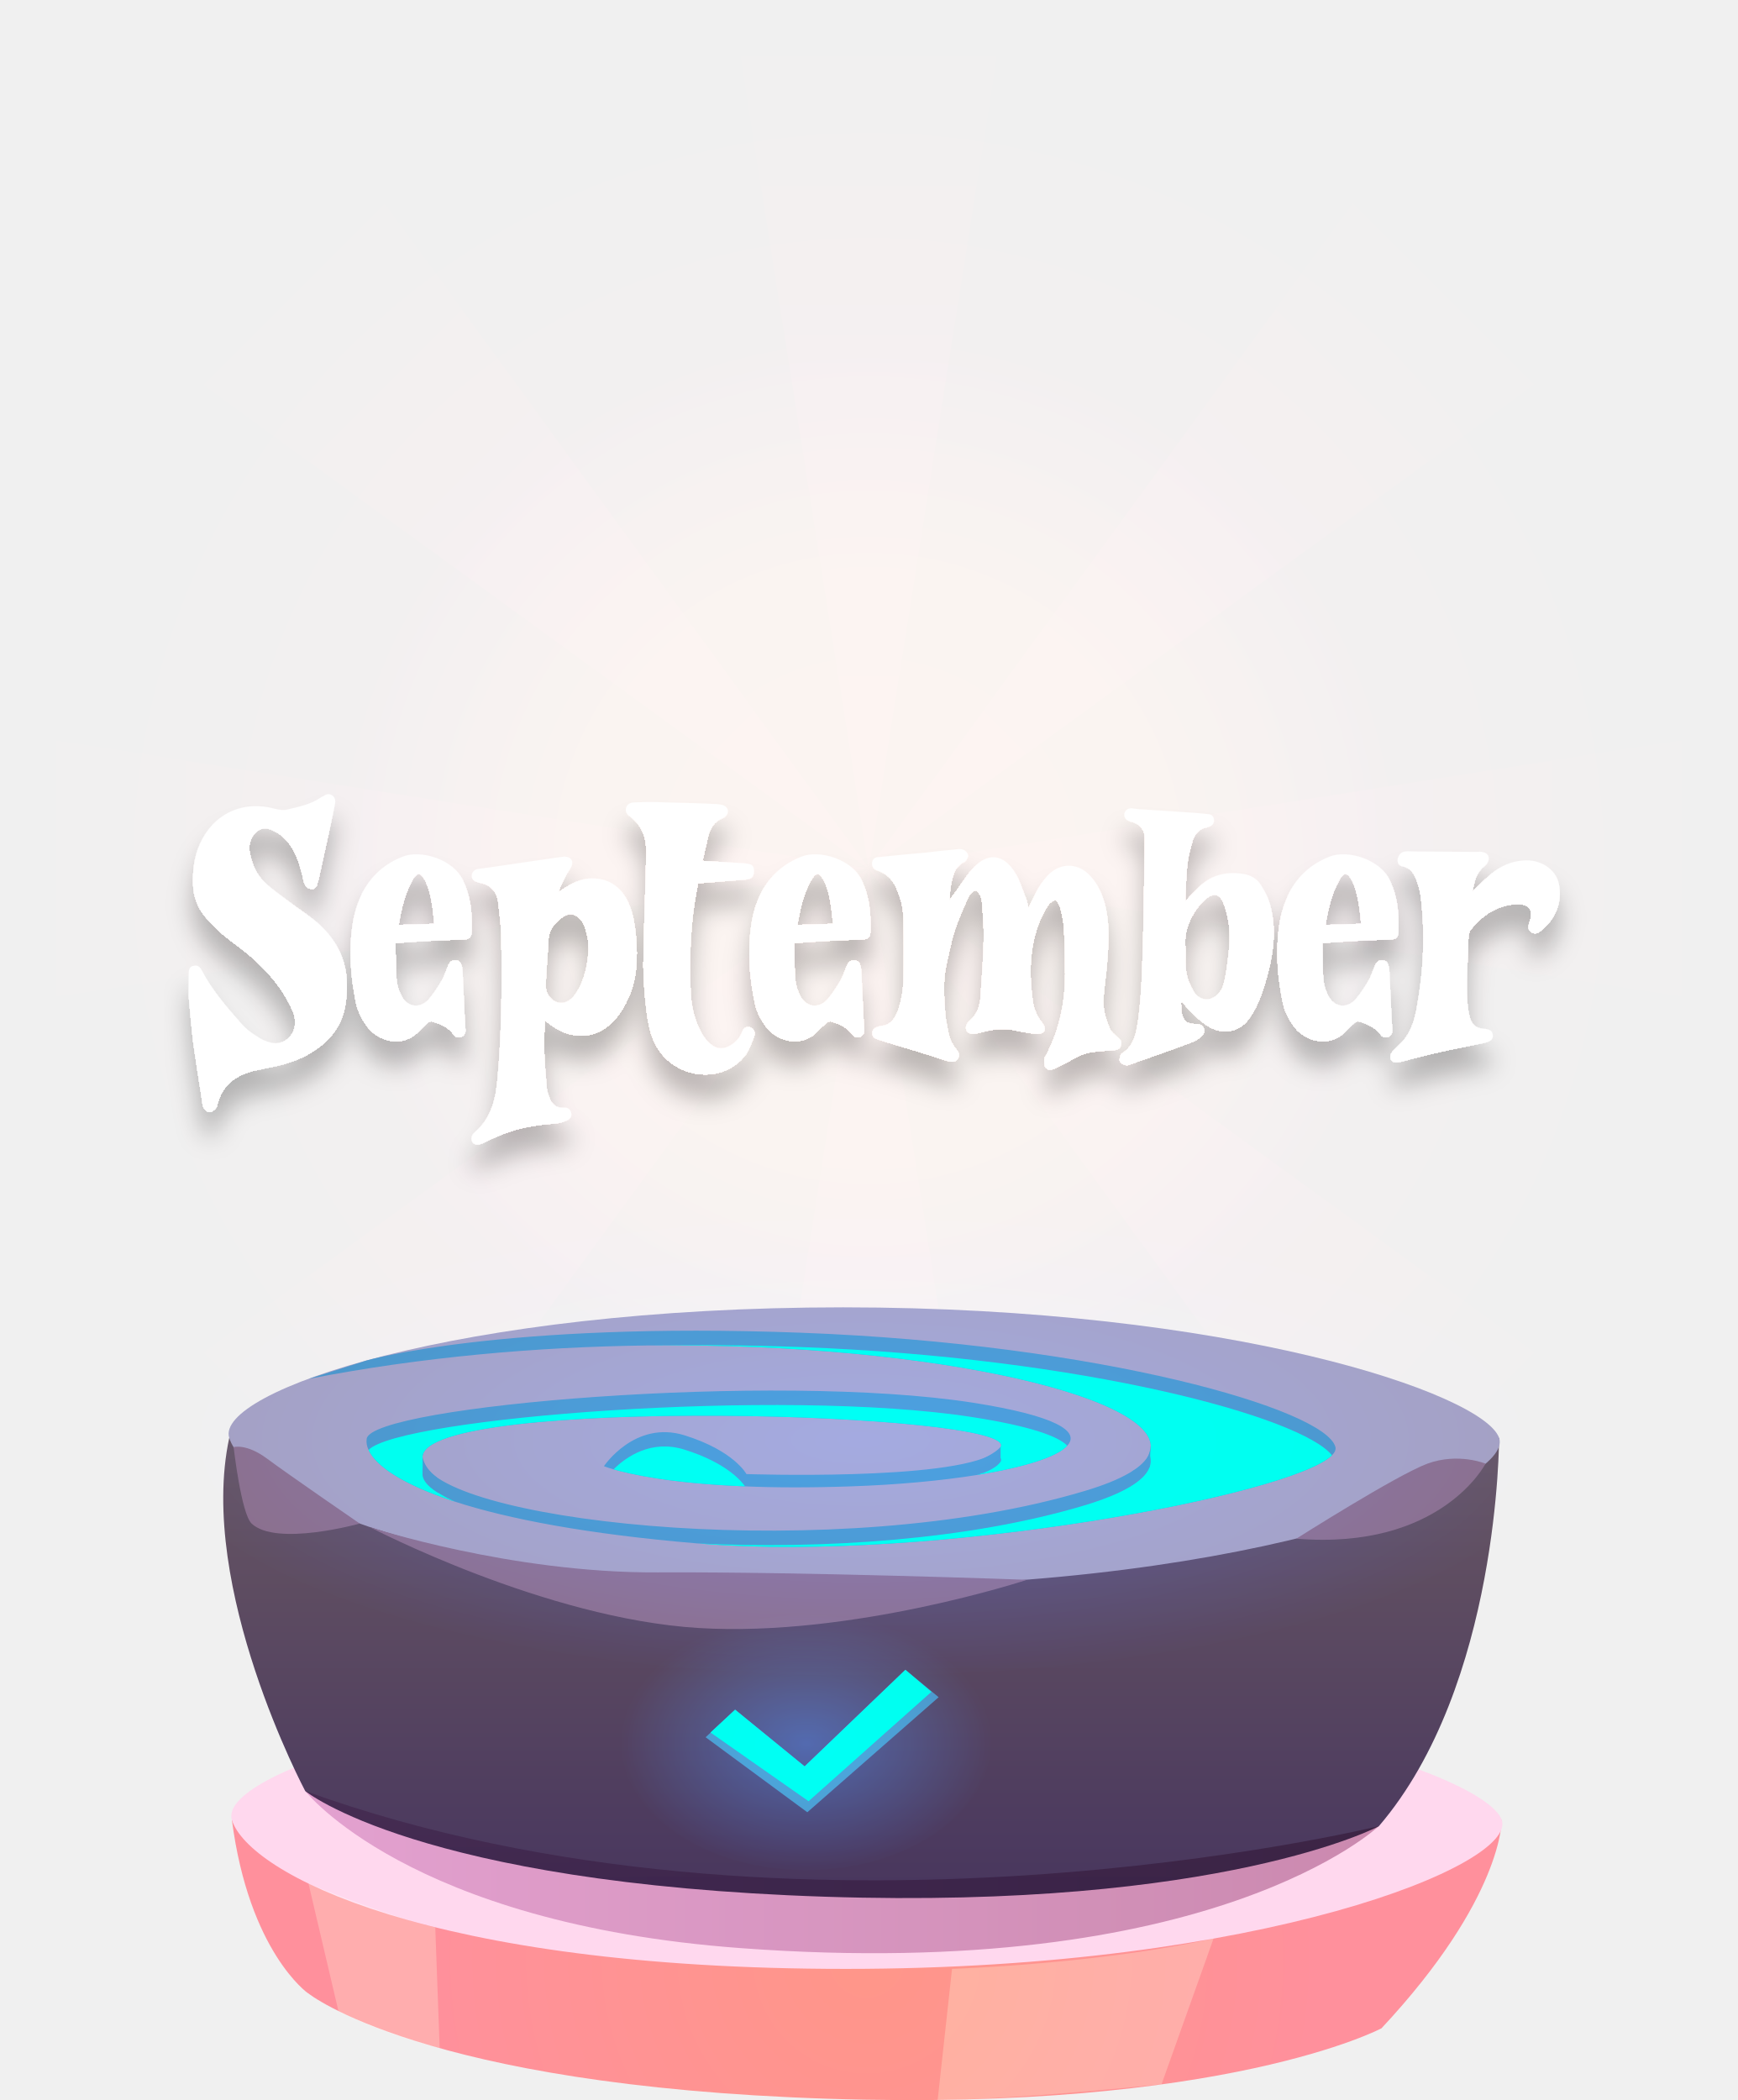
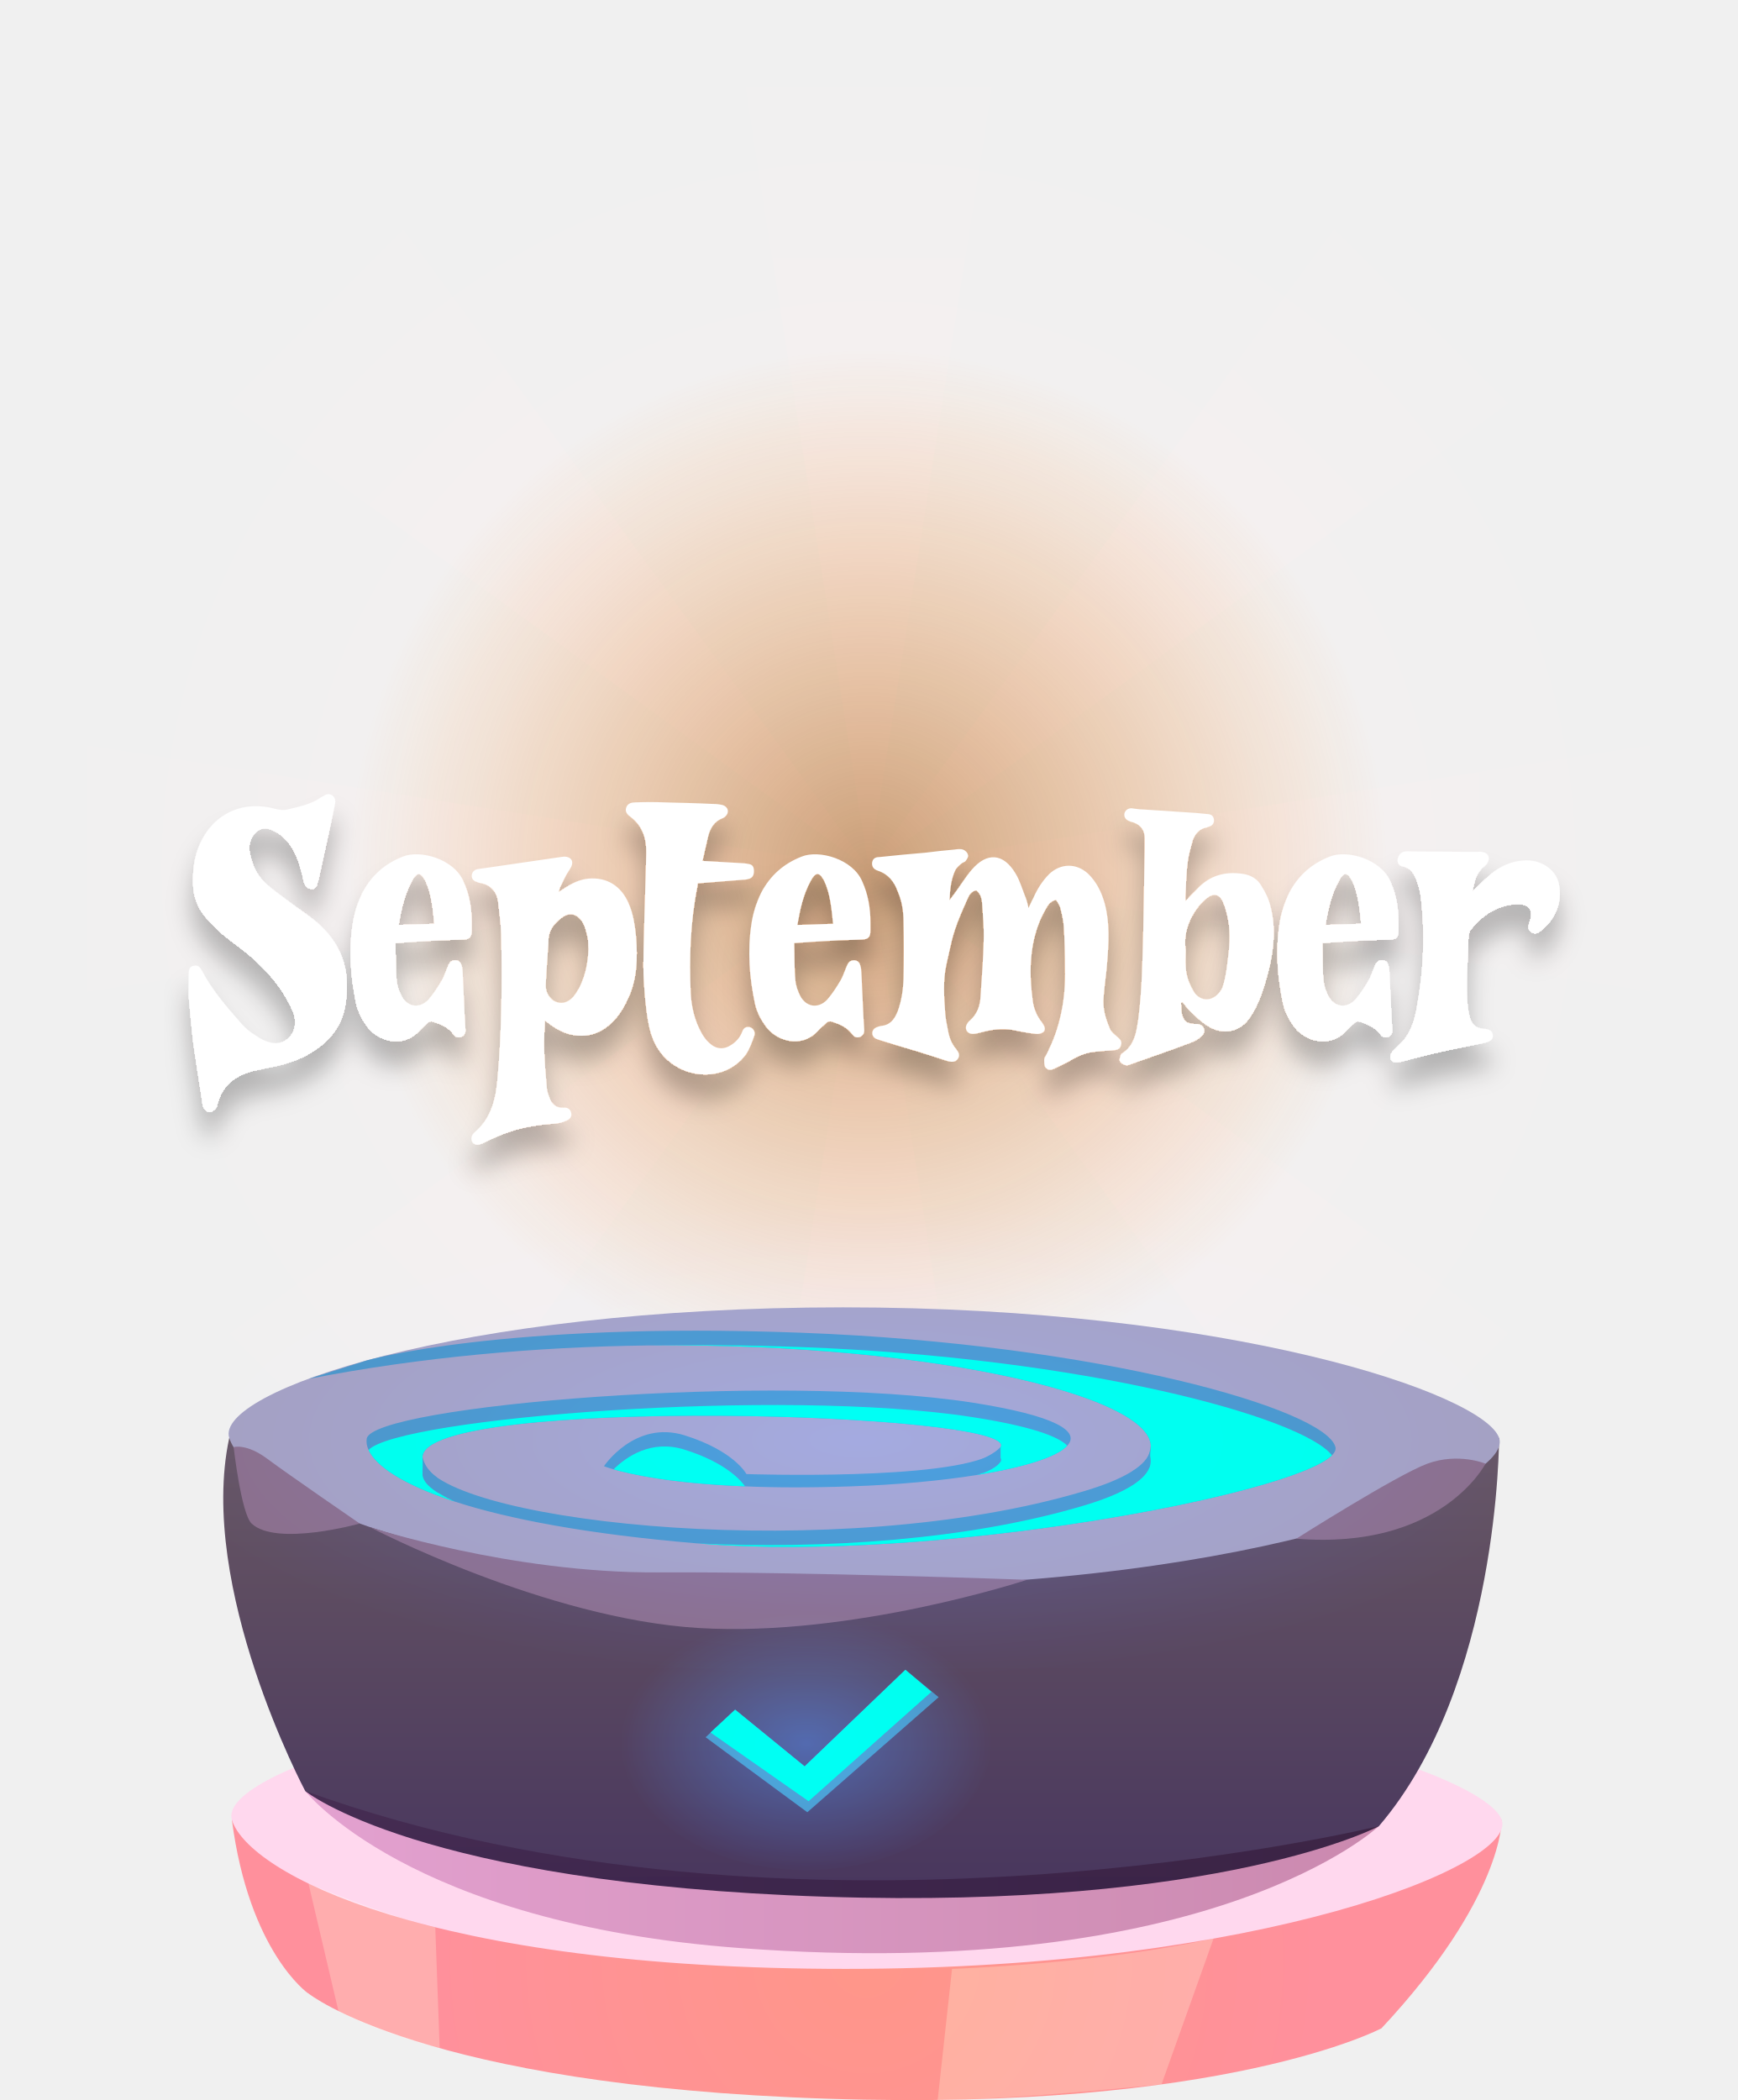
<svg xmlns="http://www.w3.org/2000/svg" width="283" height="342" viewBox="0 0 283 342" fill="none">
-   <g clip-path="url(#clip0_6238_9959)">
-     <path style="mix-blend-mode:screen" opacity="0.5" d="M141.462 270.116C212.556 270.116 270.189 212.504 270.189 141.436C270.189 70.368 212.556 12.756 141.462 12.756C70.368 12.756 12.734 70.368 12.734 141.436C12.734 212.504 70.368 270.116 141.462 270.116Z" fill="url(#paint0_radial_6238_9959)" />
-     <path style="mix-blend-mode:screen" opacity="0.5" fill-rule="evenodd" clip-rule="evenodd" d="M163.823 0H145.209H137.738H119.125L141.461 141.435L141.487 140.511V141.435L163.823 0Z" fill="url(#paint1_linear_6238_9959)" />
-     <path style="mix-blend-mode:screen" opacity="0.5" fill-rule="evenodd" clip-rule="evenodd" d="M57.227 25.639L44.082 38.804L38.768 44.091L25.623 57.257L141.462 141.486L140.82 140.819L141.488 141.435L57.227 25.639Z" fill="url(#paint2_linear_6238_9959)" />
-     <path style="mix-blend-mode:screen" opacity="0.5" fill-rule="evenodd" clip-rule="evenodd" d="M0 119.107V137.74V145.208V163.814L141.487 141.487L140.563 141.461L141.487 141.435L0 119.107Z" fill="url(#paint3_linear_6238_9959)" />
-     <path style="mix-blend-mode:screen" opacity="0.5" fill-rule="evenodd" clip-rule="evenodd" d="M25.648 225.665L38.819 238.831L44.108 244.143L57.278 257.283L141.539 141.487L140.872 142.128L141.488 141.436L25.648 225.665Z" fill="url(#paint4_linear_6238_9959)" />
-     <path style="mix-blend-mode:screen" opacity="0.5" fill-rule="evenodd" clip-rule="evenodd" d="M119.15 282.896H137.789H145.26H163.874L141.538 141.436L141.512 142.385L141.486 141.436L119.15 282.896Z" fill="url(#paint5_linear_6238_9959)" />
-     <path style="mix-blend-mode:screen" opacity="0.5" fill-rule="evenodd" clip-rule="evenodd" d="M225.747 257.258L238.918 244.092L244.232 238.805L257.377 225.64L141.538 141.41L142.18 142.077L141.486 141.436L225.747 257.258Z" fill="url(#paint6_linear_6238_9959)" />
-     <path style="mix-blend-mode:screen" opacity="0.5" fill-rule="evenodd" clip-rule="evenodd" d="M282.999 163.763V145.157V137.689V119.082L141.486 141.41L142.436 141.435H141.486L282.999 163.763Z" fill="url(#paint7_linear_6238_9959)" />
-     <path style="mix-blend-mode:screen" opacity="0.5" fill-rule="evenodd" clip-rule="evenodd" d="M257.352 57.206L244.181 44.066L238.892 38.753L225.722 25.613L141.461 141.41L142.128 140.768L141.487 141.435L257.352 57.206Z" fill="url(#paint8_linear_6238_9959)" />
-     <path style="mix-blend-mode:screen" opacity="0.5" d="M219.308 173.662C237.122 130.671 216.7 81.385 173.693 63.577C130.686 45.77 81.382 66.185 63.568 109.176C45.754 152.167 66.176 201.453 109.183 219.261C152.19 237.068 201.495 216.653 219.308 173.662Z" fill="url(#paint9_radial_6238_9959)" />
-     <path fill-rule="evenodd" clip-rule="evenodd" d="M50.14 324.601C50.14 324.601 40.564 317.903 37.766 296.396H244.566C244.566 296.396 244.823 309.075 224.977 330.324C224.977 330.324 199.458 343.901 134.812 341.796C68.6 339.641 50.166 324.601 50.166 324.601H50.14Z" fill="url(#paint10_radial_6238_9959)" />
-     <path fill-rule="evenodd" clip-rule="evenodd" d="M37.764 296.396C35.428 288.902 74.863 275.146 137.737 275.146C200.612 275.146 241.998 289.159 244.565 296.396C247.133 303.634 205.644 320.649 137.737 320.649C69.831 320.649 40.486 305.071 37.764 296.396Z" fill="#FFD8EE" />
-     <path fill-rule="evenodd" clip-rule="evenodd" d="M49.703 291.673C49.703 291.673 32.091 258.592 37.328 234.186H244.129C244.129 234.186 244.232 274.453 224.54 297.422C224.54 297.422 199.021 310.998 134.375 308.894C68.162 306.738 49.729 291.699 49.729 291.699L49.703 291.673Z" fill="url(#paint11_linear_6238_9959)" />
-     <path fill-rule="evenodd" clip-rule="evenodd" d="M37.329 234.16C34.993 226.666 74.427 212.91 137.302 212.91C200.176 212.91 241.562 226.923 244.13 234.16C246.697 241.397 205.208 258.413 137.302 258.413C69.395 258.413 40.05 242.835 37.329 234.16Z" fill="#A4A0C2" />
-     <path fill-rule="evenodd" clip-rule="evenodd" d="M217.48 235.674C217.582 236.085 217.377 236.547 216.915 237.009C210.419 243.476 152.14 254.46 114.246 251.406C113.989 251.381 113.758 251.355 113.527 251.355C95.53 249.841 82.693 247.351 74.093 244.554C65.595 241.782 61.205 238.754 60.023 236.136C59.715 235.494 59.638 234.879 59.715 234.314C60.486 228.95 126.107 223.407 158.43 228.437C171.96 230.567 175.965 233.108 173.809 235.443C172.166 237.291 166.697 238.985 159.072 240.217C153.27 241.141 146.184 241.808 138.585 242.064C131.884 242.295 126.159 242.27 121.332 242.064C109.214 241.577 102.667 240.088 99.92 239.293C98.842 238.985 98.354 238.779 98.354 238.779C98.354 238.779 103.386 231.234 111.473 233.749C119.561 236.264 121.563 240.063 121.563 240.063C121.563 240.063 154.631 241.192 161.819 236.701C162.333 236.393 162.718 236.059 162.949 235.674C166.415 230.002 69.061 227.179 68.804 237.291C68.804 237.753 68.907 238.189 69.189 238.626C74.426 248.044 136.325 254.871 176.582 242.834C182.897 240.961 186.261 238.882 187.159 236.752C190.908 228.026 152.834 218.633 105.877 219.121H105.26C87.571 219.352 68.675 220.969 50.268 224.562L59.715 221.559C59.715 221.559 81.692 215.22 130.395 217.042C179.123 218.864 215.965 229.54 217.48 235.674Z" fill="#4C95C7" />
-     <path fill-rule="evenodd" clip-rule="evenodd" d="M121.332 242.064C109.214 241.576 102.667 240.088 99.92 239.292C101.999 237.239 106.056 234.39 111.473 236.084C118.122 238.163 120.664 241.089 121.332 242.064Z" fill="#00FFED" />
-     <path fill-rule="evenodd" clip-rule="evenodd" d="M162.949 238.035C163.231 237.573 162.821 237.111 161.819 236.7C162.333 236.392 162.718 236.059 162.949 235.674C166.415 230.002 69.061 227.179 68.804 237.29C68.804 237.752 68.906 238.189 69.189 238.625C68.932 238.933 68.804 239.267 68.804 239.626C68.752 241.371 70.678 243.039 74.093 244.553C65.595 241.782 61.204 238.753 60.023 236.136C64.901 230.951 127.211 225.921 158.43 230.797C167.493 232.209 172.294 233.851 173.809 235.443C172.166 237.29 166.697 238.984 159.072 240.216C161.023 239.626 162.41 238.907 162.949 238.035Z" fill="#00FFED" />
-     <path fill-rule="evenodd" clip-rule="evenodd" d="M216.915 237.009C210.42 243.477 152.141 254.461 114.247 251.407C113.99 251.381 113.759 251.355 113.528 251.355C133.887 252.331 157.635 250.842 176.582 245.17C185.208 242.578 188.341 239.653 187.16 236.753C190.908 228.027 152.834 218.634 105.877 219.121C113.143 218.993 121.307 219.044 130.395 219.378C176.531 221.097 211.986 230.773 216.915 237.009Z" fill="#00FFED" />
-     <path style="mix-blend-mode:multiply" opacity="0.5" fill-rule="evenodd" clip-rule="evenodd" d="M49.703 291.674C49.703 291.674 66.494 313.257 120.562 317.261C197.66 322.984 224.54 297.397 224.54 297.397C224.54 297.397 129.805 320.649 49.703 291.674Z" fill="url(#paint12_linear_6238_9959)" />
-     <path fill-rule="evenodd" clip-rule="evenodd" d="M60.332 248.736C60.332 248.736 83.207 256.205 107.058 256.076C130.909 255.948 167.263 257.282 167.263 257.282C167.263 257.282 138.842 266.65 113.81 265.136C88.778 263.622 60.358 248.762 60.358 248.762L60.332 248.736Z" fill="#8B6F8B" />
-     <path fill-rule="evenodd" clip-rule="evenodd" d="M211.113 250.584C211.113 250.584 227.416 240.242 232.448 238.368C237.506 236.52 241.922 238.368 241.922 238.368C241.922 238.368 234.707 252.509 211.113 250.584Z" fill="#8B6F8B" />
-     <path fill-rule="evenodd" clip-rule="evenodd" d="M38.022 235.675C38.022 235.675 40.101 235.033 43.49 237.548C46.853 240.063 58.586 248.122 58.586 248.122C58.586 248.122 45.005 251.92 40.974 248.122C39.279 246.505 38.047 235.675 38.047 235.675H38.022Z" fill="#8B6F8B" />
+   <g clip-path="url(#clip0_288_5027)">
+     <path style="mix-blend-mode:screen" opacity="0.5" d="M141.461 270.115C212.556 270.115 270.189 212.503 270.189 141.435C270.189 70.367 212.556 12.755 141.461 12.755C70.367 12.755 12.734 70.367 12.734 141.435C12.734 212.503 70.367 270.115 141.461 270.115Z" fill="url(#paint0_radial_288_5027)" />
+     <path style="mix-blend-mode:screen" opacity="0.5" fill-rule="evenodd" clip-rule="evenodd" d="M163.823 0H145.21H137.739H119.125L141.461 141.435L141.487 140.511V141.435L163.823 0Z" fill="url(#paint1_linear_288_5027)" />
+     <path style="mix-blend-mode:screen" opacity="0.5" fill-rule="evenodd" clip-rule="evenodd" d="M57.226 25.638L44.082 38.804L38.767 44.091L25.622 57.257L141.461 141.486L140.82 140.819L141.487 141.435L57.226 25.638Z" fill="url(#paint2_linear_288_5027)" />
+     <path style="mix-blend-mode:screen" opacity="0.5" fill-rule="evenodd" clip-rule="evenodd" d="M0 119.107V137.739V145.208V163.814L141.487 141.486L140.563 141.461L141.487 141.435L0 119.107Z" fill="url(#paint3_linear_288_5027)" />
+     <path style="mix-blend-mode:screen" opacity="0.5" fill-rule="evenodd" clip-rule="evenodd" d="M25.648 225.665L38.819 238.83L44.107 244.143L57.278 257.283L141.538 141.486L140.871 142.128L141.487 141.435L25.648 225.665Z" fill="url(#paint4_linear_288_5027)" />
+     <path style="mix-blend-mode:screen" opacity="0.5" fill-rule="evenodd" clip-rule="evenodd" d="M119.151 282.896H137.79H145.261H163.875L141.538 141.435L141.513 142.385L141.487 141.435L119.151 282.896Z" fill="url(#paint5_linear_288_5027)" />
+     <path style="mix-blend-mode:screen" opacity="0.5" fill-rule="evenodd" clip-rule="evenodd" d="M225.748 257.257L238.918 244.091L244.233 238.805L257.378 225.639L141.539 141.409L142.18 142.076L141.487 141.435L225.748 257.257Z" fill="url(#paint6_linear_288_5027)" />
+     <path style="mix-blend-mode:screen" opacity="0.5" fill-rule="evenodd" clip-rule="evenodd" d="M283 163.763V145.156V137.688V119.082L141.487 141.409L142.437 141.435H141.487L283 163.763Z" fill="url(#paint7_linear_288_5027)" />
+     <path style="mix-blend-mode:screen" opacity="0.5" fill-rule="evenodd" clip-rule="evenodd" d="M257.352 57.205L244.182 44.065L238.893 38.753L225.722 25.613L141.461 141.409L142.129 140.768L141.487 141.435L257.352 57.205Z" fill="url(#paint8_linear_288_5027)" />
+     <g opacity="0.5">
+       <path d="M219.308 173.663C237.122 130.672 216.7 81.385 173.693 63.578C130.686 45.77 81.382 66.186 63.568 109.176C45.754 152.167 66.176 201.454 109.183 219.261C152.19 237.069 201.495 216.653 219.308 173.663Z" fill="url(#paint9_radial_288_5027)" style="mix-blend-mode:screen" />
+     </g>
+     <path fill-rule="evenodd" clip-rule="evenodd" d="M50.141 324.6C50.141 324.6 40.564 317.902 37.766 296.395H244.567C244.567 296.395 244.823 309.073 224.978 330.323C224.978 330.323 199.458 343.899 134.812 341.795C68.6 339.639 50.166 324.6 50.166 324.6H50.141Z" fill="url(#paint10_radial_288_5027)" />
+     <path fill-rule="evenodd" clip-rule="evenodd" d="M37.766 296.395C35.429 288.901 74.864 275.145 137.739 275.145C200.613 275.145 241.999 289.158 244.567 296.395C247.134 303.632 205.645 320.648 137.739 320.648C69.832 320.648 40.487 305.07 37.766 296.395Z" fill="#FFD8EE" />
+     <path fill-rule="evenodd" clip-rule="evenodd" d="M49.704 291.673C49.704 291.673 32.092 258.592 37.329 234.185H244.13C244.13 234.185 244.233 274.452 224.541 297.422C224.541 297.422 199.022 310.998 134.376 308.894C68.163 306.738 49.73 291.699 49.73 291.699L49.704 291.673Z" fill="url(#paint11_linear_288_5027)" />
+     <path fill-rule="evenodd" clip-rule="evenodd" d="M37.329 234.16C34.993 226.666 74.428 212.91 137.302 212.91C200.177 212.91 241.563 226.922 244.13 234.16C246.698 241.397 205.209 258.412 137.302 258.412C69.396 258.412 40.051 242.834 37.329 234.16Z" fill="#A4A0C2" />
+     <path fill-rule="evenodd" clip-rule="evenodd" d="M217.481 235.674C217.584 236.084 217.378 236.546 216.916 237.008C210.421 243.476 152.142 254.46 114.247 251.406C113.991 251.38 113.76 251.354 113.529 251.354C95.531 249.84 82.695 247.351 74.094 244.553C65.596 241.782 61.206 238.753 60.025 236.136C59.717 235.494 59.64 234.878 59.717 234.313C60.487 228.95 126.109 223.406 158.432 228.436C171.962 230.566 175.967 233.107 173.81 235.443C172.167 237.29 166.699 238.984 159.074 240.216C153.271 241.14 146.185 241.807 138.586 242.064C131.885 242.295 126.16 242.269 121.333 242.064C109.215 241.576 102.669 240.088 99.922 239.292C98.843 238.984 98.356 238.779 98.356 238.779C98.356 238.779 103.388 231.234 111.475 233.749C119.562 236.264 121.564 240.062 121.564 240.062C121.564 240.062 154.632 241.191 161.821 236.7C162.334 236.392 162.719 236.059 162.95 235.674C166.416 230.002 69.062 227.179 68.805 237.29C68.805 237.752 68.908 238.189 69.19 238.625C74.428 248.044 136.327 254.87 176.583 242.834C182.899 240.96 186.262 238.882 187.16 236.752C190.909 228.026 152.835 218.633 105.878 219.12H105.262C87.573 219.351 68.677 220.968 50.269 224.561L59.717 221.558C59.717 221.558 81.693 215.219 130.396 217.041C179.125 218.864 215.966 229.54 217.481 235.674Z" fill="#4C95C7" />
+     <path fill-rule="evenodd" clip-rule="evenodd" d="M121.333 242.064C109.215 241.576 102.669 240.088 99.922 239.292C102.001 237.239 106.058 234.39 111.475 236.084C118.124 238.163 120.666 241.089 121.333 242.064Z" fill="#00FFED" />
+     <path fill-rule="evenodd" clip-rule="evenodd" d="M162.95 238.035C163.233 237.573 162.822 237.111 161.821 236.7C162.334 236.392 162.719 236.059 162.95 235.674C166.416 230.002 69.062 227.179 68.805 237.291C68.805 237.753 68.908 238.189 69.19 238.625C68.934 238.933 68.805 239.267 68.805 239.626C68.754 241.371 70.679 243.039 74.094 244.554C65.596 241.782 61.206 238.754 60.025 236.136C64.903 230.952 127.213 225.921 158.432 230.798C167.495 232.209 172.295 233.852 173.81 235.443C172.167 237.291 166.699 238.985 159.074 240.216C161.025 239.626 162.411 238.908 162.95 238.035Z" fill="#00FFED" />
+     <path fill-rule="evenodd" clip-rule="evenodd" d="M216.916 237.008C210.421 243.476 152.142 254.46 114.247 251.406C113.991 251.38 113.76 251.354 113.529 251.354C133.888 252.33 157.636 250.841 176.583 245.169C185.209 242.577 188.341 239.652 187.16 236.752C190.909 228.026 152.835 218.633 105.878 219.12C113.144 218.992 121.308 219.043 130.396 219.377C176.532 221.096 211.987 230.772 216.916 237.008Z" fill="#00FFED" />
+     <path style="mix-blend-mode:multiply" opacity="0.5" fill-rule="evenodd" clip-rule="evenodd" d="M49.704 291.673C49.704 291.673 66.495 313.256 120.563 317.26C197.661 322.983 224.541 297.396 224.541 297.396C224.541 297.396 129.806 320.648 49.704 291.673Z" fill="url(#paint12_linear_288_5027)" />
+     <path fill-rule="evenodd" clip-rule="evenodd" d="M60.333 248.737C60.333 248.737 83.208 256.205 107.059 256.077C130.91 255.948 167.263 257.283 167.263 257.283C167.263 257.283 138.843 266.65 113.811 265.136C88.779 263.622 60.359 248.762 60.359 248.762L60.333 248.737Z" fill="#8B6F8B" />
+     <path fill-rule="evenodd" clip-rule="evenodd" d="M211.114 250.584C211.114 250.584 227.417 240.242 232.449 238.368C237.506 236.521 241.922 238.368 241.922 238.368C241.922 238.368 234.708 252.509 211.114 250.584Z" fill="#8B6F8B" />
+     <path fill-rule="evenodd" clip-rule="evenodd" d="M38.023 235.674C38.023 235.674 40.102 235.032 43.491 237.547C46.854 240.062 58.587 248.121 58.587 248.121C58.587 248.121 45.006 251.919 40.975 248.121C39.281 246.504 38.048 235.674 38.048 235.674H38.023Z" fill="#8B6F8B" />
    <g style="mix-blend-mode:soft-light">
-       <path fill-rule="evenodd" clip-rule="evenodd" d="M152.705 341.975L155.042 320.648C155.042 320.648 178.841 319.879 197.634 315.695L189.162 339.435C189.162 339.435 164.823 342.001 152.68 341.975H152.705Z" fill="#FFCCB5" />
+       <path fill-rule="evenodd" clip-rule="evenodd" d="M152.707 341.975L155.043 320.648C155.043 320.648 178.842 319.878 197.635 315.695L189.163 339.434C189.163 339.434 164.824 342 152.681 341.975H152.707Z" fill="#FFCCB5" />
    </g>
    <g style="mix-blend-mode:soft-light">
-       <path fill-rule="evenodd" clip-rule="evenodd" d="M55.12 327.526L50.242 306.764C50.242 306.764 63.361 312.204 70.884 313.873L71.603 333.557C71.603 333.557 62.566 331.324 55.12 327.526Z" fill="#FFCCB5" />
+       <path fill-rule="evenodd" clip-rule="evenodd" d="M55.121 327.526L50.243 306.763C50.243 306.763 63.362 312.204 70.885 313.872L71.604 333.557C71.604 333.557 62.566 331.324 55.121 327.526Z" fill="#FFCCB5" />
    </g>
-     <path fill-rule="evenodd" clip-rule="evenodd" d="M162.949 235.674V238.035C162.949 238.035 161.434 239.498 160.048 239.883L159.586 237.778C159.586 237.778 161.999 236.752 162.924 235.674H162.949Z" fill="#4C95C7" />
-     <path fill-rule="evenodd" clip-rule="evenodd" d="M187.39 235.494L187.211 238.933L184.412 241.884V239.575C184.412 239.575 187.262 238.471 187.365 235.494H187.39Z" fill="#4C95C7" />
-     <path fill-rule="evenodd" clip-rule="evenodd" d="M68.83 240.063V236.676C68.83 236.676 68.471 238.575 71.141 240.602L71.449 243.169C71.449 243.169 68.805 241.783 68.805 240.063H68.83Z" fill="#4C95C7" />
-     <path style="mix-blend-mode:screen" opacity="0.5" d="M140.228 272.836C203.538 272.836 254.861 255.52 254.861 234.16C254.861 212.8 203.538 195.484 140.228 195.484C76.918 195.484 25.596 212.8 25.596 234.16C25.596 255.52 76.918 272.836 140.228 272.836Z" fill="url(#paint13_radial_6238_9959)" />
-     <path fill-rule="evenodd" clip-rule="evenodd" d="M114.914 282.922L119.715 278.431L131.037 287.67L147.443 271.938L152.86 276.403L131.474 295.138L114.914 282.922Z" fill="#4C95C7" />
-     <path fill-rule="evenodd" clip-rule="evenodd" d="M115.709 282.152L131.678 293.341L151.678 275.53L147.442 271.938L131.036 287.67L119.714 278.431L115.709 282.152Z" fill="#00FFED" />
-     <path style="mix-blend-mode:screen" opacity="0.5" d="M131.243 304.557C147.903 304.557 161.409 295.147 161.409 283.538C161.409 271.93 147.903 262.52 131.243 262.52C114.582 262.52 101.076 271.93 101.076 283.538C101.076 295.147 114.582 304.557 131.243 304.557Z" fill="url(#paint14_radial_6238_9959)" />
-     <g filter="url(#filter0_d_6238_9959)">
+     <path fill-rule="evenodd" clip-rule="evenodd" d="M162.95 235.674V238.035C162.95 238.035 161.436 239.498 160.049 239.883L159.587 237.778C159.587 237.778 162 236.752 162.925 235.674H162.95Z" fill="#4C95C7" />
+     <path fill-rule="evenodd" clip-rule="evenodd" d="M187.392 235.494L187.212 238.933L184.413 241.884V239.575C184.413 239.575 187.263 238.471 187.366 235.494H187.392Z" fill="#4C95C7" />
+     <path fill-rule="evenodd" clip-rule="evenodd" d="M68.831 240.062V236.675C68.831 236.675 68.472 238.574 71.141 240.601L71.45 243.168C71.45 243.168 68.805 241.782 68.805 240.062H68.831Z" fill="#4C95C7" />
+     <path style="mix-blend-mode:screen" opacity="0.5" d="M140.229 272.835C203.539 272.835 254.862 255.52 254.862 234.159C254.862 212.799 203.539 195.484 140.229 195.484C76.919 195.484 25.597 212.799 25.597 234.159C25.597 255.52 76.919 272.835 140.229 272.835Z" fill="url(#paint13_radial_288_5027)" />
+     <path fill-rule="evenodd" clip-rule="evenodd" d="M114.915 282.921L119.716 278.43L131.038 287.669L147.443 271.937L152.861 276.403L131.474 295.137L114.915 282.921Z" fill="#4C95C7" />
+     <path fill-rule="evenodd" clip-rule="evenodd" d="M115.711 282.151L131.68 293.341L151.68 275.53L147.443 271.937L131.038 287.669L119.716 278.43L115.711 282.151Z" fill="#00FFED" />
+     <path style="mix-blend-mode:screen" opacity="0.5" d="M131.243 304.556C147.904 304.556 161.41 295.146 161.41 283.537C161.41 271.929 147.904 262.518 131.243 262.518C114.583 262.518 101.077 271.929 101.077 283.537C101.077 295.146 114.583 304.556 131.243 304.556Z" fill="url(#paint14_radial_288_5027)" />
+     <g filter="url(#filter0_d_288_5027)">
      <path d="M31.497 169.968C31.177 167.408 30.985 164.848 30.729 162.224C30.729 161.072 30.729 159.856 30.729 158.64C30.729 157.744 30.985 157.36 31.561 157.296C32.265 157.104 32.649 157.616 32.905 158.128C34.569 161.328 36.937 164.016 39.241 166.64C39.945 167.472 40.841 168.176 41.801 168.752C42.505 169.264 43.337 169.648 44.233 169.84C46.025 170.224 47.753 168.944 48.009 167.152C48.137 166.256 48.009 165.36 47.625 164.528C46.089 161.072 43.721 158.256 40.841 155.76C39.433 154.544 37.833 153.456 36.361 152.24C35.337 151.344 34.377 150.384 33.481 149.36C32.137 147.76 31.497 145.968 31.433 143.92C31.369 141.296 31.753 138.8 33.033 136.496C35.401 132.208 39.881 130.416 44.681 131.696C45.449 131.888 46.153 132.016 46.857 131.824C48.713 131.376 50.697 130.992 52.297 129.84C52.425 129.776 52.553 129.712 52.681 129.648C53.129 129.328 53.577 129.2 54.089 129.52C54.601 129.904 54.665 130.416 54.537 130.992C54.281 132.144 54.089 133.232 53.833 134.32C53.193 137.328 52.489 140.336 51.849 143.344C51.785 143.6 51.657 143.92 51.593 144.176C51.401 144.624 51.017 144.88 50.569 144.752C50.185 144.688 49.801 144.368 49.673 144.048C49.417 143.6 49.353 143.024 49.225 142.448C48.649 140.208 47.945 137.968 46.153 136.368C45.577 135.792 44.873 135.408 44.105 135.088C42.953 134.64 41.929 135.088 41.225 136.048C40.713 136.88 40.457 137.776 40.649 138.736C40.969 140.656 41.737 142.448 43.209 143.792C44.361 144.88 45.705 145.776 46.921 146.736C48.649 148.08 50.569 149.232 52.169 150.704C56.073 154.352 57.097 158.896 56.201 163.888C55.561 167.408 53.385 169.84 50.313 171.632C48.201 172.848 45.833 173.488 43.465 173.936C42.633 174.128 41.801 174.256 41.033 174.448C38.281 175.216 36.233 176.752 35.465 179.632C35.337 179.952 35.337 180.336 35.081 180.528C34.825 180.848 34.441 181.168 34.057 181.104C33.737 181.104 33.353 180.72 33.161 180.4C32.969 180.08 32.969 179.632 32.905 179.184C32.393 176.112 31.945 173.04 31.497 169.968ZM75.472 143.536C76.432 145.648 76.816 147.888 76.816 150.256C76.816 150.704 76.816 151.152 76.816 151.536C76.816 152.56 76.496 152.944 75.536 153.008C74.256 153.072 72.976 153.072 71.632 153.136C69.328 153.264 66.96 153.392 64.4 153.584C64.464 155.696 64.4 157.68 64.592 159.664C64.656 160.496 64.976 161.392 65.36 162.16C66.32 164.016 68.304 164.336 69.776 162.8C70.608 161.84 71.312 160.752 71.952 159.664C72.272 159.152 72.464 158.512 72.72 157.936C73.04 157.232 73.168 156.336 74.256 156.4C74.96 156.464 75.28 157.04 75.344 158.448C75.472 160.752 75.536 163.12 75.664 165.488C75.728 166.192 75.728 166.896 75.792 167.6C75.856 168.176 75.664 168.624 75.088 168.88C74.512 169.072 74.128 168.816 73.808 168.368C73.04 167.344 71.888 166.832 70.736 166.448C70.224 166.256 69.84 166.32 69.52 166.704C69.072 167.088 68.56 167.536 68.176 167.984C65.424 170.8 61.648 169.456 59.984 167.408C59.024 166.192 58.32 164.848 58 163.376C57.104 159.152 56.784 154.864 57.424 150.576C57.68 148.72 58.256 146.992 59.024 145.392C60.496 142.576 62.672 140.656 65.616 139.504C68.432 138.352 73.936 139.888 75.472 143.536ZM64.912 150.64C66.896 150.576 68.752 150.512 70.736 150.448C70.48 147.952 70.288 145.584 69.264 143.408C69.136 143.152 68.944 142.96 68.816 142.704C68.368 142.256 68.048 142.192 67.6 142.704C67.408 142.896 67.216 143.216 67.088 143.472C65.872 145.648 65.36 148.08 64.912 150.64ZM103.585 152.624C103.841 156.016 103.777 159.408 102.305 162.544C101.793 163.696 101.153 164.848 100.321 165.808C97.505 169.136 93.601 169.584 89.953 167.088C89.633 166.896 89.313 166.576 88.737 166.192C88.673 167.856 88.545 169.392 88.609 170.864C88.673 173.04 88.865 175.152 89.057 177.328C89.121 177.84 89.313 178.352 89.505 178.864C89.889 179.824 90.529 180.464 91.745 180.4C92.385 180.336 92.897 180.592 93.025 181.296C93.153 181.936 92.705 182.32 92.193 182.512C91.681 182.768 91.105 182.896 90.529 182.96C87.969 183.152 85.409 183.472 82.977 184.304C81.505 184.816 80.033 185.456 78.625 186.16C78.049 186.416 77.537 186.608 77.025 186.096C76.641 185.648 76.705 184.944 77.281 184.432C80.097 182.064 80.801 178.8 81.057 175.344C81.761 167.6 81.761 159.856 81.633 152.112C81.569 150.32 81.313 148.592 81.121 146.8C80.865 145.136 79.905 144.112 78.241 143.792C77.985 143.792 77.793 143.664 77.601 143.6C77.153 143.472 76.833 143.152 76.833 142.64C76.833 142.064 77.217 141.68 77.729 141.552C78.433 141.424 79.201 141.36 79.969 141.232C83.745 140.656 87.585 140.144 91.361 139.568C91.553 139.568 91.745 139.504 91.873 139.504C92.961 139.504 93.473 140.208 93.025 141.168C92.705 141.744 92.321 142.256 92.065 142.768C91.745 143.344 91.489 143.984 91.169 144.56C91.105 144.752 91.105 144.88 90.977 145.264C91.553 144.944 91.873 144.688 92.193 144.496C93.281 143.792 94.497 143.216 95.841 143.088C98.785 142.832 101.153 144.24 102.369 147.12C103.137 148.848 103.393 150.768 103.585 152.624ZM94.369 160.816C95.329 158.896 95.777 156.784 95.841 154.544C95.777 153.904 95.841 153.328 95.713 152.688C95.521 151.856 95.329 150.96 94.881 150.192C94.049 148.784 92.705 148.464 91.425 149.488C90.209 150.384 89.313 151.536 89.313 153.136C89.313 153.904 89.185 154.672 89.185 155.376C89.057 157.104 88.929 158.768 88.865 160.432C88.801 161.584 89.569 162.864 90.593 163.184C91.681 163.568 92.577 163.184 93.345 162.352C93.729 161.904 94.049 161.392 94.369 160.816ZM122.082 167.28C122.594 167.408 123.042 167.984 122.85 168.624C122.466 169.712 122.082 170.864 121.442 171.76C118.626 175.536 113.122 176.048 109.218 173.04C107.042 171.376 106.018 169.008 105.57 166.448C105.122 163.888 104.93 161.264 104.802 158.64C104.674 155.952 105.186 142.832 105.25 138.992C105.314 136.624 104.674 134.512 102.69 133.04C102.178 132.656 101.73 132.208 101.986 131.504C102.242 130.8 102.882 130.672 103.522 130.672C105.058 130.608 106.658 130.608 108.194 130.672C110.818 130.736 113.506 130.8 116.13 130.928C116.706 130.928 117.218 130.992 117.73 131.12C118.626 131.44 118.818 132.336 118.114 132.976C117.986 133.104 117.858 133.168 117.73 133.232C116.322 133.744 115.618 134.896 115.298 136.304C114.978 137.584 114.722 138.928 114.402 140.208C116.706 140.336 118.946 140.464 121.25 140.592C121.506 140.656 121.762 140.656 122.018 140.72C122.594 140.848 122.786 141.232 122.786 141.872C122.786 142.448 122.594 142.896 122.082 143.088C121.698 143.216 121.314 143.28 120.93 143.28C118.498 143.472 116.066 143.664 113.634 143.856C113.634 143.984 113.57 144.176 113.57 144.368C112.418 150.128 112.226 155.952 112.482 161.84C112.61 164.016 113.122 166.192 114.21 168.176C114.53 168.752 114.978 169.392 115.49 169.84C116.642 170.928 117.922 170.992 119.202 170.096C119.97 169.584 120.546 168.88 120.866 168.048C121.058 167.472 121.442 167.152 122.082 167.28ZM140.41 143.536C141.37 145.648 141.754 147.888 141.754 150.256C141.754 150.704 141.754 151.152 141.754 151.536C141.754 152.56 141.434 152.944 140.474 153.008C139.194 153.072 137.914 153.072 136.57 153.136C134.266 153.264 131.898 153.392 129.338 153.584C129.402 155.696 129.338 157.68 129.53 159.664C129.594 160.496 129.914 161.392 130.298 162.16C131.258 164.016 133.242 164.336 134.714 162.8C135.546 161.84 136.25 160.752 136.89 159.664C137.21 159.152 137.402 158.512 137.658 157.936C137.978 157.232 138.106 156.336 139.194 156.4C139.898 156.464 140.218 157.04 140.282 158.448C140.41 160.752 140.474 163.12 140.602 165.488C140.666 166.192 140.666 166.896 140.73 167.6C140.794 168.176 140.602 168.624 140.026 168.88C139.45 169.072 139.066 168.816 138.746 168.368C137.978 167.344 136.826 166.832 135.674 166.448C135.162 166.256 134.778 166.32 134.458 166.704C134.01 167.088 133.498 167.536 133.114 167.984C130.362 170.8 126.586 169.456 124.922 167.408C123.962 166.192 123.258 164.848 122.938 163.376C122.042 159.152 121.722 154.864 122.362 150.576C122.618 148.72 123.194 146.992 123.962 145.392C125.434 142.576 127.61 140.656 130.554 139.504C133.37 138.352 138.874 139.888 140.41 143.536ZM129.85 150.64C131.834 150.576 133.69 150.512 135.674 150.448C135.418 147.952 135.226 145.584 134.202 143.408C134.074 143.152 133.882 142.96 133.754 142.704C133.306 142.256 132.986 142.192 132.538 142.704C132.346 142.896 132.154 143.216 132.026 143.472C130.81 145.648 130.298 148.08 129.85 150.64ZM181.899 168.816C182.347 169.2 182.795 169.584 182.539 170.224C182.347 170.992 181.707 170.992 181.067 171.056C180.043 171.12 179.019 171.184 177.995 171.312C176.651 171.504 175.435 172.016 174.283 172.72C173.387 173.232 172.491 173.616 171.595 174.064C171.083 174.32 170.571 174.256 170.251 173.808C170.059 173.488 170.059 172.976 170.059 172.592C170.059 172.336 170.251 172.08 170.379 171.824C172.683 167.408 173.579 162.672 173.451 157.744C173.451 155.44 173.387 153.2 173.259 150.96C173.195 149.872 172.939 148.848 172.683 147.824C172.555 147.376 172.235 146.928 171.979 146.544C170.955 146.8 170.635 147.44 170.251 148.144C169.227 149.872 168.587 151.856 168.203 153.84C167.691 156.784 167.755 159.664 168.139 162.608C168.267 164.08 168.779 165.424 169.739 166.576C169.739 166.64 169.803 166.64 169.803 166.704C170.123 167.152 170.315 167.664 169.931 168.048C169.611 168.304 169.099 168.432 168.715 168.368C167.435 168.24 166.219 167.984 164.939 167.728C163.211 167.408 161.483 167.664 159.819 168.112C159.371 168.24 158.859 168.368 158.411 168.368C157.451 168.368 157.003 167.472 157.515 166.704C157.643 166.512 157.771 166.32 157.963 166.192C159.115 165.168 159.627 163.824 159.691 162.288C159.883 159.216 160.139 156.208 160.203 153.136C160.267 151.088 160.075 149.104 159.947 147.056C159.883 146.352 159.691 145.52 158.987 145.008C158.219 145.136 157.835 145.712 157.579 146.352C156.811 148.08 156.043 149.744 155.467 151.536C154.891 153.328 154.571 155.184 154.123 157.04C153.547 159.664 153.739 162.352 153.931 165.04C153.995 165.936 154.187 166.832 154.379 167.792C154.571 168.944 154.955 169.968 155.723 170.864C156.043 171.312 156.363 171.76 156.043 172.336C155.659 172.976 155.083 172.976 154.507 172.848C152.907 172.336 151.307 171.824 149.707 171.312C147.595 170.672 145.547 170.096 143.499 169.456C143.179 169.328 142.859 169.264 142.603 169.136C141.835 168.688 141.899 167.728 142.667 167.344C142.923 167.216 143.179 167.152 143.435 167.088C144.971 166.96 145.675 166 146.187 164.72C146.827 162.992 147.083 161.2 147.147 159.408C147.211 156.272 147.211 153.2 147.147 150.064C147.147 148.4 146.891 146.736 146.187 145.136C145.611 143.6 144.715 142.384 142.987 141.808C142.219 141.552 141.963 141.104 142.027 140.464C142.155 139.696 142.731 139.568 143.307 139.568C145.803 139.312 148.299 139.056 150.731 138.864C152.331 138.672 153.931 138.48 155.467 138.352C155.915 138.288 156.427 138.224 156.811 138.352C157.195 138.48 157.579 138.864 157.643 139.248C157.771 139.504 157.451 139.952 157.259 140.208C157.131 140.4 156.747 140.464 156.555 140.656C156.171 140.976 155.723 141.36 155.531 141.808C154.891 143.216 154.699 144.752 154.635 146.608C155.019 146.096 155.211 145.84 155.403 145.584C156.363 144.304 157.195 142.896 158.219 141.68C160.715 138.736 163.403 138.928 165.387 142.256C166.155 143.536 166.539 145.008 167.115 146.416C167.243 146.8 167.371 147.248 167.499 147.888C167.819 147.248 168.011 146.736 168.267 146.288C168.907 144.816 169.739 143.472 170.891 142.32C172.747 140.592 175.243 140.528 177.163 142.256C178.571 143.6 179.403 145.328 179.915 147.184C180.747 150.32 180.555 153.52 180.299 156.72C180.171 158.576 179.851 160.496 179.723 162.352C179.531 164.208 180.043 165.872 180.747 167.536C180.939 168.048 181.451 168.432 181.899 168.816ZM206.914 147.696C207.81 151.152 207.426 154.608 206.594 158.064C206.21 159.472 205.826 160.88 205.314 162.224C204.866 163.376 204.354 164.528 203.65 165.552C201.986 168.112 199.17 168.688 196.61 167.024C195.586 166.384 194.754 165.552 193.858 164.72C193.41 164.272 193.026 163.696 192.578 163.184C192.514 163.248 192.386 163.248 192.322 163.312C192.386 163.888 192.322 164.528 192.45 165.104C192.77 166.32 193.218 166.704 194.498 166.768C194.69 166.768 194.882 166.768 195.01 166.768C196.098 166.96 196.482 167.984 195.714 168.688C195.202 169.2 194.498 169.584 193.794 169.84C190.786 170.992 187.714 172.016 184.706 173.104C184.258 173.232 183.874 173.488 183.426 173.488C183.042 173.424 182.594 173.168 182.402 172.848C182.21 172.592 182.466 172.144 182.53 171.76C182.594 171.696 182.658 171.632 182.722 171.568C184.834 170.224 185.09 167.984 185.41 165.744C185.986 161.264 186.05 156.656 186.178 152.112C186.242 147.44 186.37 142.832 186.434 138.16C186.434 137.648 186.434 137.072 186.434 136.56C186.434 135.28 185.858 134.384 184.578 133.936C184.322 133.872 184.066 133.808 183.81 133.68C183.362 133.488 183.042 133.104 183.106 132.528C183.234 131.952 183.682 131.632 184.258 131.632C184.898 131.696 185.474 131.824 186.114 131.824C188.994 132.016 191.938 132.208 194.818 132.4C195.522 132.464 196.162 132.528 196.802 132.592C197.378 132.656 197.698 133.04 197.698 133.616C197.698 134.064 197.442 134.448 196.994 134.576C196.802 134.64 196.674 134.704 196.482 134.768C195.33 134.96 194.626 135.792 194.242 136.816C193.922 138.032 193.538 139.184 193.41 140.464C193.154 142.32 193.154 144.24 193.026 146.16C193.026 146.288 193.026 146.48 193.09 146.736C193.73 146.032 194.306 145.456 194.882 144.88C196.93 142.576 199.49 141.872 202.434 142.32C203.714 142.512 204.802 143.152 205.442 144.304C206.082 145.328 206.658 146.48 206.914 147.696ZM199.874 156.976C200.194 154.608 200.514 152.176 200.002 149.744C199.81 148.72 199.554 147.696 199.106 146.736C198.53 145.584 197.57 145.456 196.61 146.224C196.098 146.608 195.65 147.056 195.266 147.504C193.602 149.616 192.706 152.048 193.09 154.736C193.09 155.696 193.026 156.528 193.09 157.424C193.154 158.832 193.602 160.112 194.306 161.328C195.202 162.992 197.122 163.248 198.402 161.84C198.786 161.456 199.106 160.944 199.234 160.368C199.554 159.28 199.746 158.128 199.874 156.976ZM226.41 143.536C227.37 145.648 227.754 147.888 227.754 150.256C227.754 150.704 227.754 151.152 227.754 151.536C227.754 152.56 227.434 152.944 226.474 153.008C225.194 153.072 223.914 153.072 222.57 153.136C220.266 153.264 217.898 153.392 215.338 153.584C215.402 155.696 215.338 157.68 215.53 159.664C215.594 160.496 215.914 161.392 216.298 162.16C217.258 164.016 219.242 164.336 220.714 162.8C221.546 161.84 222.25 160.752 222.89 159.664C223.21 159.152 223.402 158.512 223.658 157.936C223.978 157.232 224.106 156.336 225.194 156.4C225.898 156.464 226.218 157.04 226.282 158.448C226.41 160.752 226.474 163.12 226.602 165.488C226.666 166.192 226.666 166.896 226.73 167.6C226.794 168.176 226.602 168.624 226.026 168.88C225.45 169.072 225.066 168.816 224.746 168.368C223.978 167.344 222.826 166.832 221.674 166.448C221.162 166.256 220.778 166.32 220.458 166.704C220.01 167.088 219.498 167.536 219.114 167.984C216.362 170.8 212.586 169.456 210.922 167.408C209.962 166.192 209.258 164.848 208.938 163.376C208.042 159.152 207.722 154.864 208.362 150.576C208.618 148.72 209.194 146.992 209.962 145.392C211.434 142.576 213.61 140.656 216.554 139.504C219.37 138.352 224.874 139.888 226.41 143.536ZM215.85 150.64C217.834 150.576 219.69 150.512 221.674 150.448C221.418 147.952 221.226 145.584 220.202 143.408C220.074 143.152 219.882 142.96 219.754 142.704C219.306 142.256 218.986 142.192 218.538 142.704C218.346 142.896 218.154 143.216 218.026 143.472C216.81 145.648 216.298 148.08 215.85 150.64ZM253.855 143.92C254.495 146.8 253.343 149.808 250.719 151.728C250.271 152.048 249.823 152.112 249.375 151.792C248.863 151.472 248.863 151.024 248.991 150.512C249.055 150.384 249.119 150.256 249.119 150.128C249.759 148.208 249.055 147.184 247.007 147.248C243.807 147.376 241.375 149.04 239.455 151.472C239.263 151.728 239.199 152.112 239.135 152.432C239.135 156.4 238.559 160.304 239.071 164.272C239.135 164.72 239.199 165.168 239.327 165.552C239.583 166.704 240.223 167.408 241.503 167.536C242.655 167.6 243.039 167.92 243.103 168.56C243.167 169.2 242.847 169.584 241.695 169.84C239.263 170.352 236.767 170.8 234.271 171.376C232.223 171.824 230.175 172.4 228.127 172.912C227.743 172.976 227.359 173.04 227.103 172.976C226.271 172.784 226.207 171.888 226.847 171.184C227.487 170.544 228.191 169.904 228.767 169.2C229.919 167.664 230.431 165.872 230.751 164.016C231.839 158.064 232.095 152.048 231.391 146.032C231.263 145.072 231.007 144.176 230.687 143.344C230.303 142.256 229.727 141.36 228.447 141.104C227.871 140.976 227.551 140.592 227.615 139.952C227.743 139.248 228.191 138.736 228.831 138.672C229.343 138.608 229.855 138.672 230.431 138.672C233.695 138.672 237.023 138.736 240.351 138.736C240.671 138.736 240.991 138.672 241.311 138.736C242.399 138.864 242.783 139.76 242.143 140.656C242.015 140.848 241.823 140.976 241.695 141.104C240.415 142.128 240.095 143.536 239.775 145.2C240.991 144.048 241.887 143.152 242.847 142.32C244.319 141.104 246.047 140.272 248.031 140.144C250.783 139.888 253.343 141.488 253.855 143.92Z" fill="white" />
    </g>
  </g>
  <defs>
-     <filter id="filter0_d_6238_9959" x="26.729" y="129.199" width="231.766" height="65.408" filterUnits="userSpaceOnUse" color-interpolation-filters="sRGB">
+     <filter id="filter0_d_288_5027" x="26.729" y="129.2" width="231.766" height="65.408" filterUnits="userSpaceOnUse" color-interpolation-filters="sRGB">
      <feFlood flood-opacity="0" result="BackgroundImageFix" />
      <feColorMatrix in="SourceAlpha" type="matrix" values="0 0 0 0 0 0 0 0 0 0 0 0 0 0 0 0 0 0 127 0" result="hardAlpha" />
      <feOffset dy="4" />
      <feGaussianBlur stdDeviation="2" />
      <feComposite in2="hardAlpha" operator="out" />
      <feColorMatrix type="matrix" values="0 0 0 0 0 0 0 0 0 0 0 0 0 0 0 0 0 0 0.25 0" />
-       <feBlend mode="normal" in2="BackgroundImageFix" result="effect1_dropShadow_6238_9959" />
-       <feBlend mode="normal" in="SourceGraphic" in2="effect1_dropShadow_6238_9959" result="shape" />
+       <feBlend mode="normal" in2="BackgroundImageFix" result="effect1_dropShadow_288_5027" />
+       <feBlend mode="normal" in="SourceGraphic" in2="effect1_dropShadow_288_5027" result="shape" />
    </filter>
-     <radialGradient id="paint0_radial_6238_9959" cx="0" cy="0" r="1" gradientUnits="userSpaceOnUse" gradientTransform="translate(141.462 141.436) scale(128.727 128.68)">
+     <radialGradient id="paint0_radial_288_5027" cx="0" cy="0" r="1" gradientUnits="userSpaceOnUse" gradientTransform="translate(141.461 141.435) scale(128.727 128.68)">
      <stop stop-color="#FF002F" />
-       <stop offset="1" />
+       <stop offset="1" stop-color="#99001C" stop-opacity="0" />
    </radialGradient>
-     <linearGradient id="paint1_linear_6238_9959" x1="141.487" y1="141.435" x2="141.487" y2="0" gradientUnits="userSpaceOnUse">
+     <linearGradient id="paint1_linear_288_5027" x1="141.487" y1="141.435" x2="141.487" y2="0" gradientUnits="userSpaceOnUse">
      <stop stop-color="#FF002F" />
-       <stop offset="1" />
+       <stop offset="1" stop-color="#99001C" stop-opacity="0" />
    </linearGradient>
-     <linearGradient id="paint2_linear_6238_9959" x1="141.503" y1="141.475" x2="41.476" y2="41.41" gradientUnits="userSpaceOnUse">
+     <linearGradient id="paint2_linear_288_5027" x1="141.503" y1="141.475" x2="41.475" y2="41.41" gradientUnits="userSpaceOnUse">
      <stop stop-color="#FF002F" />
-       <stop offset="1" />
+       <stop offset="1" stop-color="#99001C" stop-opacity="0" />
    </linearGradient>
-     <linearGradient id="paint3_linear_6238_9959" x1="141.487" y1="141.461" x2="0" y2="141.461" gradientUnits="userSpaceOnUse">
+     <linearGradient id="paint3_linear_288_5027" x1="141.487" y1="141.461" x2="0" y2="141.461" gradientUnits="userSpaceOnUse">
      <stop stop-color="#FF002F" />
-       <stop offset="1" />
+       <stop offset="1" stop-color="#99001C" stop-opacity="0" />
    </linearGradient>
-     <linearGradient id="paint4_linear_6238_9959" x1="141.529" y1="141.457" x2="41.52" y2="241.503" gradientUnits="userSpaceOnUse">
+     <linearGradient id="paint4_linear_288_5027" x1="141.529" y1="141.456" x2="41.519" y2="241.503" gradientUnits="userSpaceOnUse">
      <stop stop-color="#FF002F" />
-       <stop offset="1" />
+       <stop offset="1" stop-color="#99001C" stop-opacity="0" />
    </linearGradient>
-     <linearGradient id="paint5_linear_6238_9959" x1="141.512" y1="141.436" x2="141.512" y2="282.871" gradientUnits="userSpaceOnUse">
+     <linearGradient id="paint5_linear_288_5027" x1="141.513" y1="141.435" x2="141.513" y2="282.87" gradientUnits="userSpaceOnUse">
      <stop stop-color="#FF002F" />
-       <stop offset="1" />
+       <stop offset="1" stop-color="#99001C" stop-opacity="0" />
    </linearGradient>
-     <linearGradient id="paint6_linear_6238_9959" x1="141.527" y1="141.413" x2="241.537" y2="241.46" gradientUnits="userSpaceOnUse">
+     <linearGradient id="paint6_linear_288_5027" x1="141.528" y1="141.412" x2="241.538" y2="241.459" gradientUnits="userSpaceOnUse">
      <stop stop-color="#FF002F" />
-       <stop offset="1" />
+       <stop offset="1" stop-color="#99001C" stop-opacity="0" />
    </linearGradient>
-     <linearGradient id="paint7_linear_6238_9959" x1="141.512" y1="141.435" x2="282.999" y2="141.435" gradientUnits="userSpaceOnUse">
+     <linearGradient id="paint7_linear_288_5027" x1="141.513" y1="141.435" x2="283" y2="141.435" gradientUnits="userSpaceOnUse">
      <stop stop-color="#FF002F" />
-       <stop offset="1" />
+       <stop offset="1" stop-color="#99001C" stop-opacity="0" />
    </linearGradient>
-     <linearGradient id="paint8_linear_6238_9959" x1="141.483" y1="141.413" x2="241.493" y2="41.367" gradientUnits="userSpaceOnUse">
+     <linearGradient id="paint8_linear_288_5027" x1="141.484" y1="141.413" x2="241.494" y2="41.366" gradientUnits="userSpaceOnUse">
      <stop stop-color="#FF002F" />
-       <stop offset="1" />
+       <stop offset="1" stop-color="#99001C" stop-opacity="0" />
    </linearGradient>
-     <radialGradient id="paint9_radial_6238_9959" cx="0" cy="0" r="1" gradientUnits="userSpaceOnUse" gradientTransform="translate(141.452 141.422) scale(84.2864 84.2553)">
-       <stop offset="0.58" stop-color="#FF7E00" />
-       <stop offset="0.69" stop-color="#C26000" />
-       <stop offset="0.93" stop-color="#2D1600" />
-       <stop offset="1" />
+     <radialGradient id="paint9_radial_288_5027" cx="0" cy="0" r="1" gradientUnits="userSpaceOnUse" gradientTransform="translate(141.452 141.423) scale(84.2864 84.2553)">
+       <stop stop-color="#994C00" />
+       <stop offset="1" stop-color="#FF7E00" stop-opacity="0" />
    </radialGradient>
-     <radialGradient id="paint10_radial_6238_9959" cx="0" cy="0" r="1" gradientUnits="userSpaceOnUse" gradientTransform="translate(141.153 319.186) scale(74.8642 74.8365)">
+     <radialGradient id="paint10_radial_288_5027" cx="0" cy="0" r="1" gradientUnits="userSpaceOnUse" gradientTransform="translate(141.153 319.185) scale(74.8642 74.8365)">
      <stop stop-color="#FF9689" />
      <stop offset="0.99" stop-color="#FF909C" />
    </radialGradient>
-     <linearGradient id="paint11_linear_6238_9959" x1="140.228" y1="309.073" x2="140.228" y2="234.16" gradientUnits="userSpaceOnUse">
+     <linearGradient id="paint11_linear_288_5027" x1="140.229" y1="309.073" x2="140.229" y2="234.16" gradientUnits="userSpaceOnUse">
      <stop stop-color="#48365E" />
      <stop offset="1" stop-color="#685763" />
    </linearGradient>
-     <linearGradient id="paint12_linear_6238_9959" x1="49.703" y1="304.891" x2="224.54" y2="304.891" gradientUnits="userSpaceOnUse">
+     <linearGradient id="paint12_linear_288_5027" x1="49.704" y1="304.89" x2="224.541" y2="304.89" gradientUnits="userSpaceOnUse">
      <stop stop-color="#C77CBD" />
      <stop offset="1" stop-color="#974577" />
    </linearGradient>
-     <radialGradient id="paint13_radial_6238_9959" cx="0" cy="0" r="1" gradientUnits="userSpaceOnUse" gradientTransform="translate(140.124 234.503) scale(114.579 38.7574)">
+     <radialGradient id="paint13_radial_288_5027" cx="0" cy="0" r="1" gradientUnits="userSpaceOnUse" gradientTransform="translate(140.125 234.502) scale(114.579 38.7574)">
      <stop stop-color="#0038FF" />
-       <stop offset="1" />
+       <stop offset="1" stop-color="#002299" stop-opacity="0" />
    </radialGradient>
-     <radialGradient id="paint14_radial_6238_9959" cx="0" cy="0" r="1" gradientUnits="userSpaceOnUse" gradientTransform="translate(131.302 283.956) scale(30.1921 21.0638)">
+     <radialGradient id="paint14_radial_288_5027" cx="0" cy="0" r="1" gradientUnits="userSpaceOnUse" gradientTransform="translate(131.303 283.955) scale(30.1921 21.0638)">
      <stop stop-color="#006FFF" />
      <stop offset="1" />
    </radialGradient>
-     <clipPath id="clip0_6238_9959">
+     <clipPath id="clip0_288_5027">
      <rect width="283" height="342" fill="white" />
    </clipPath>
  </defs>
</svg>
